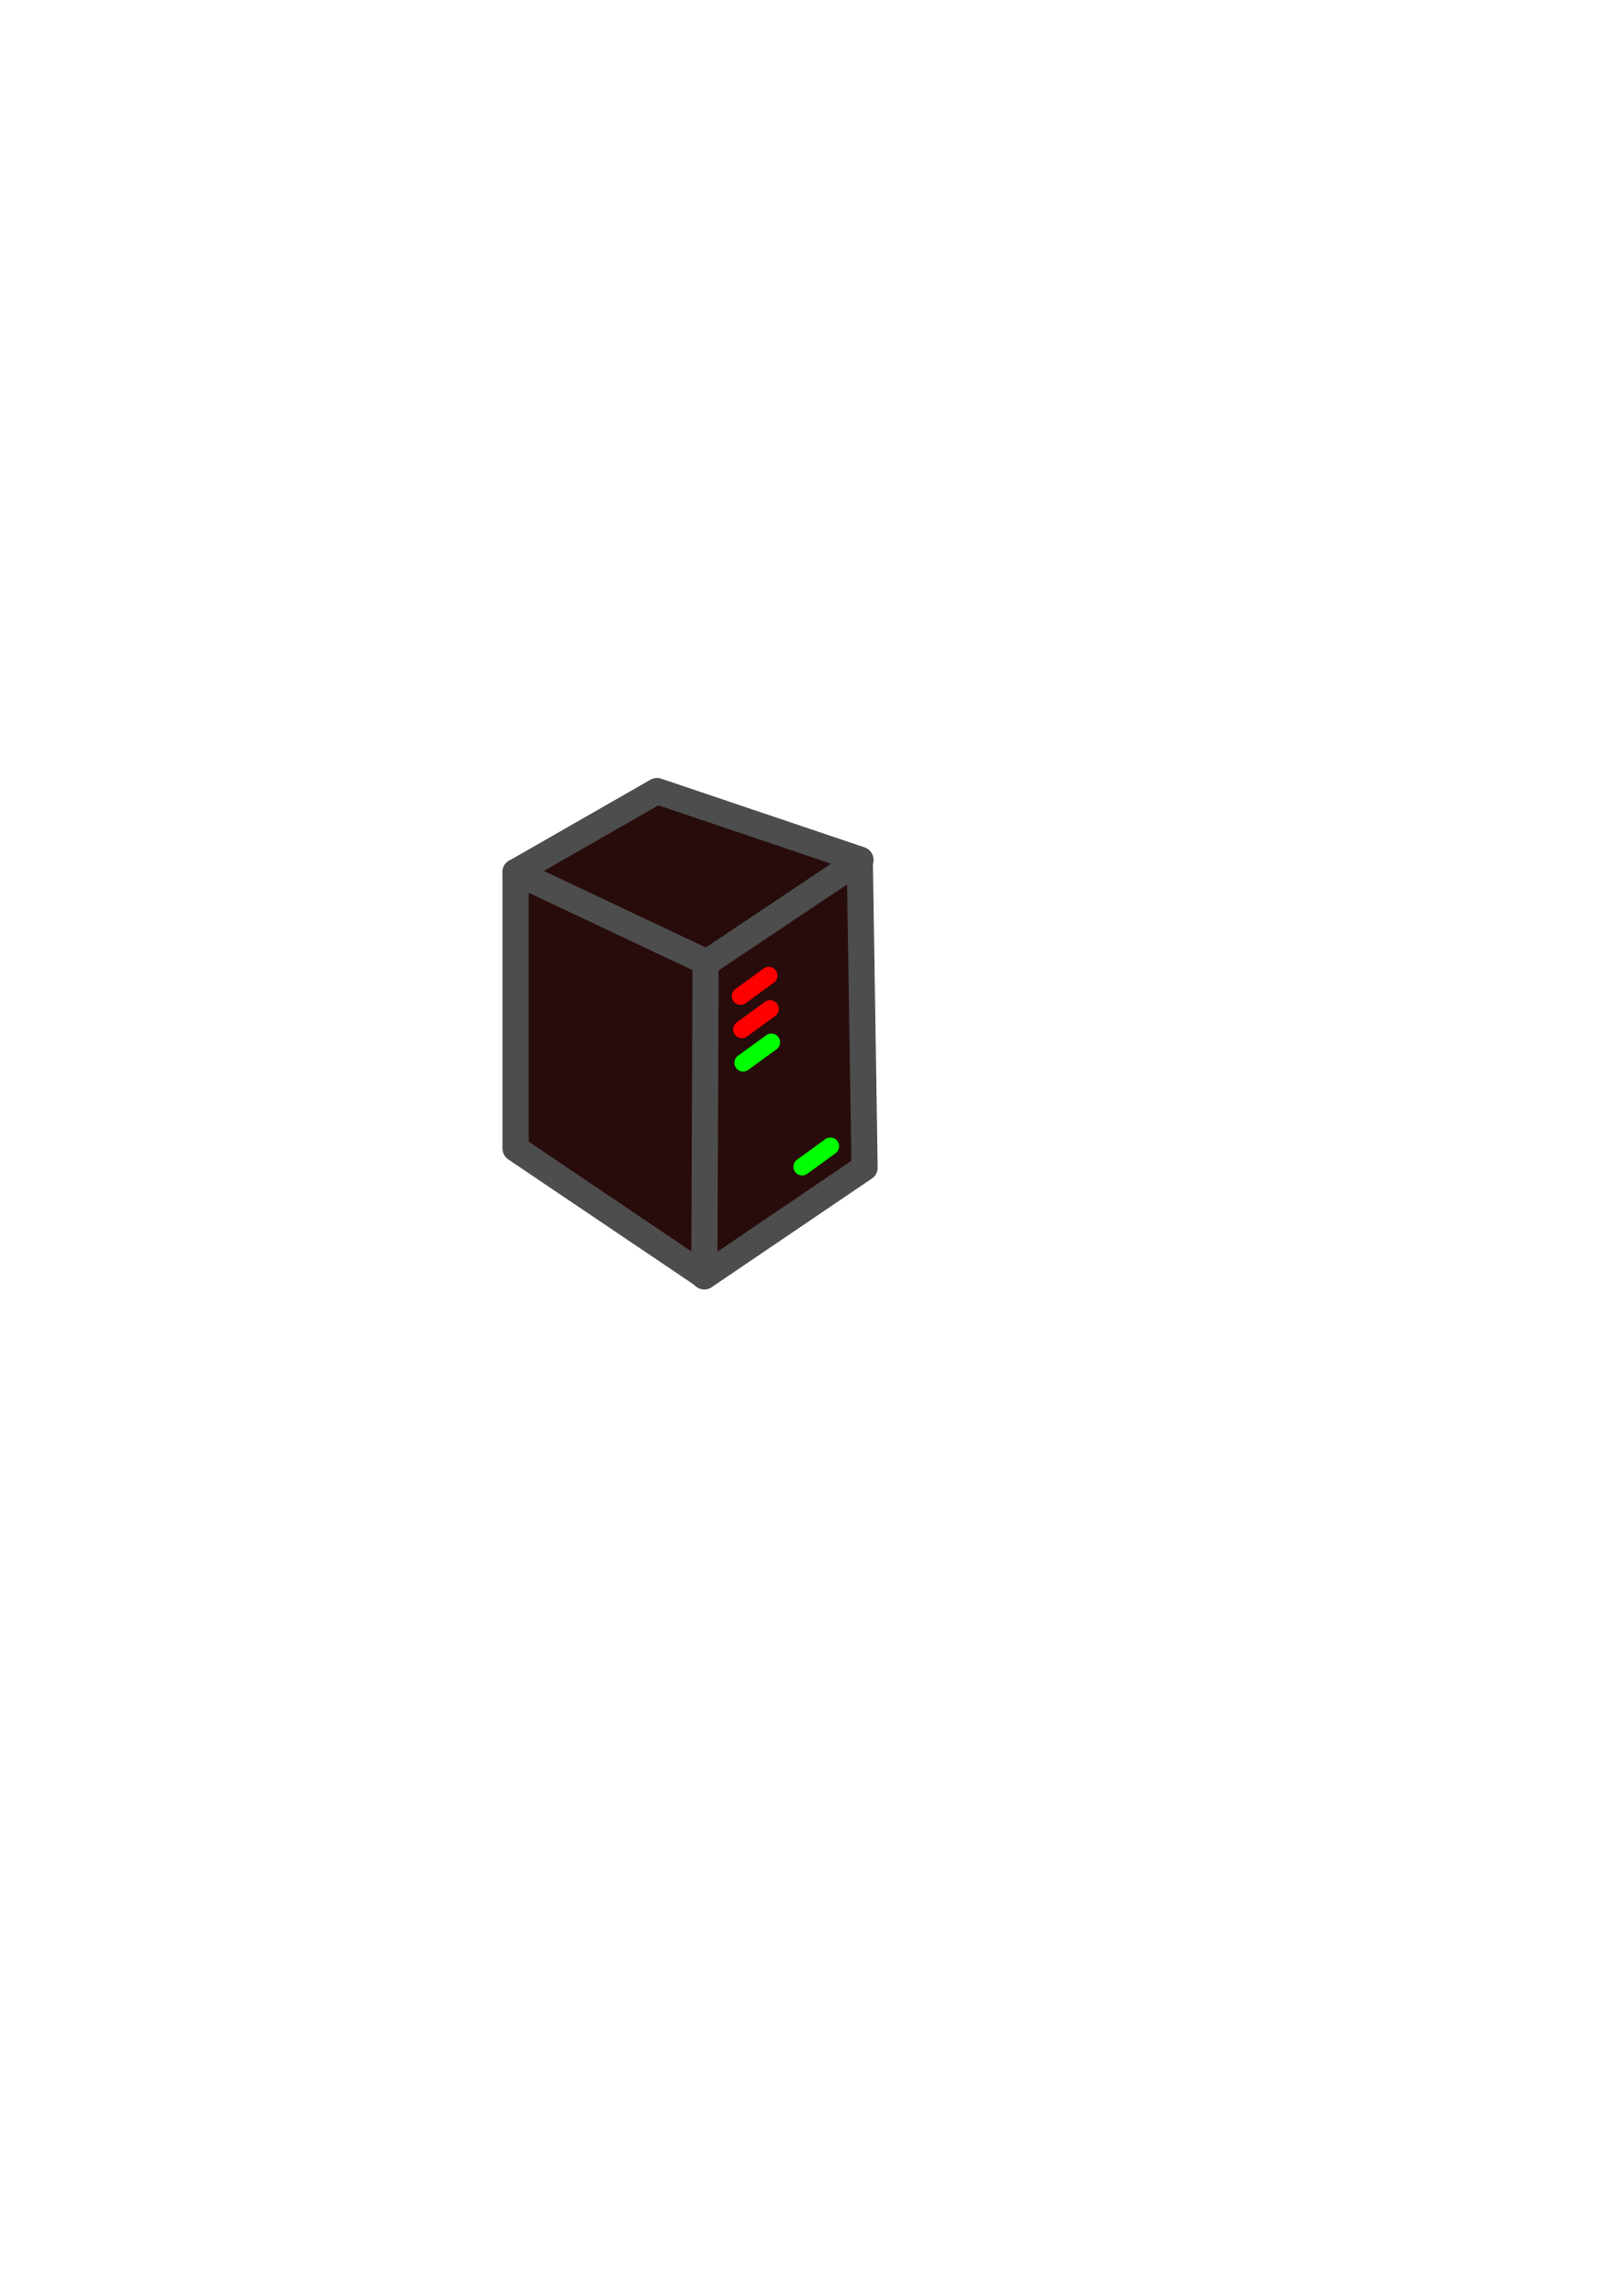
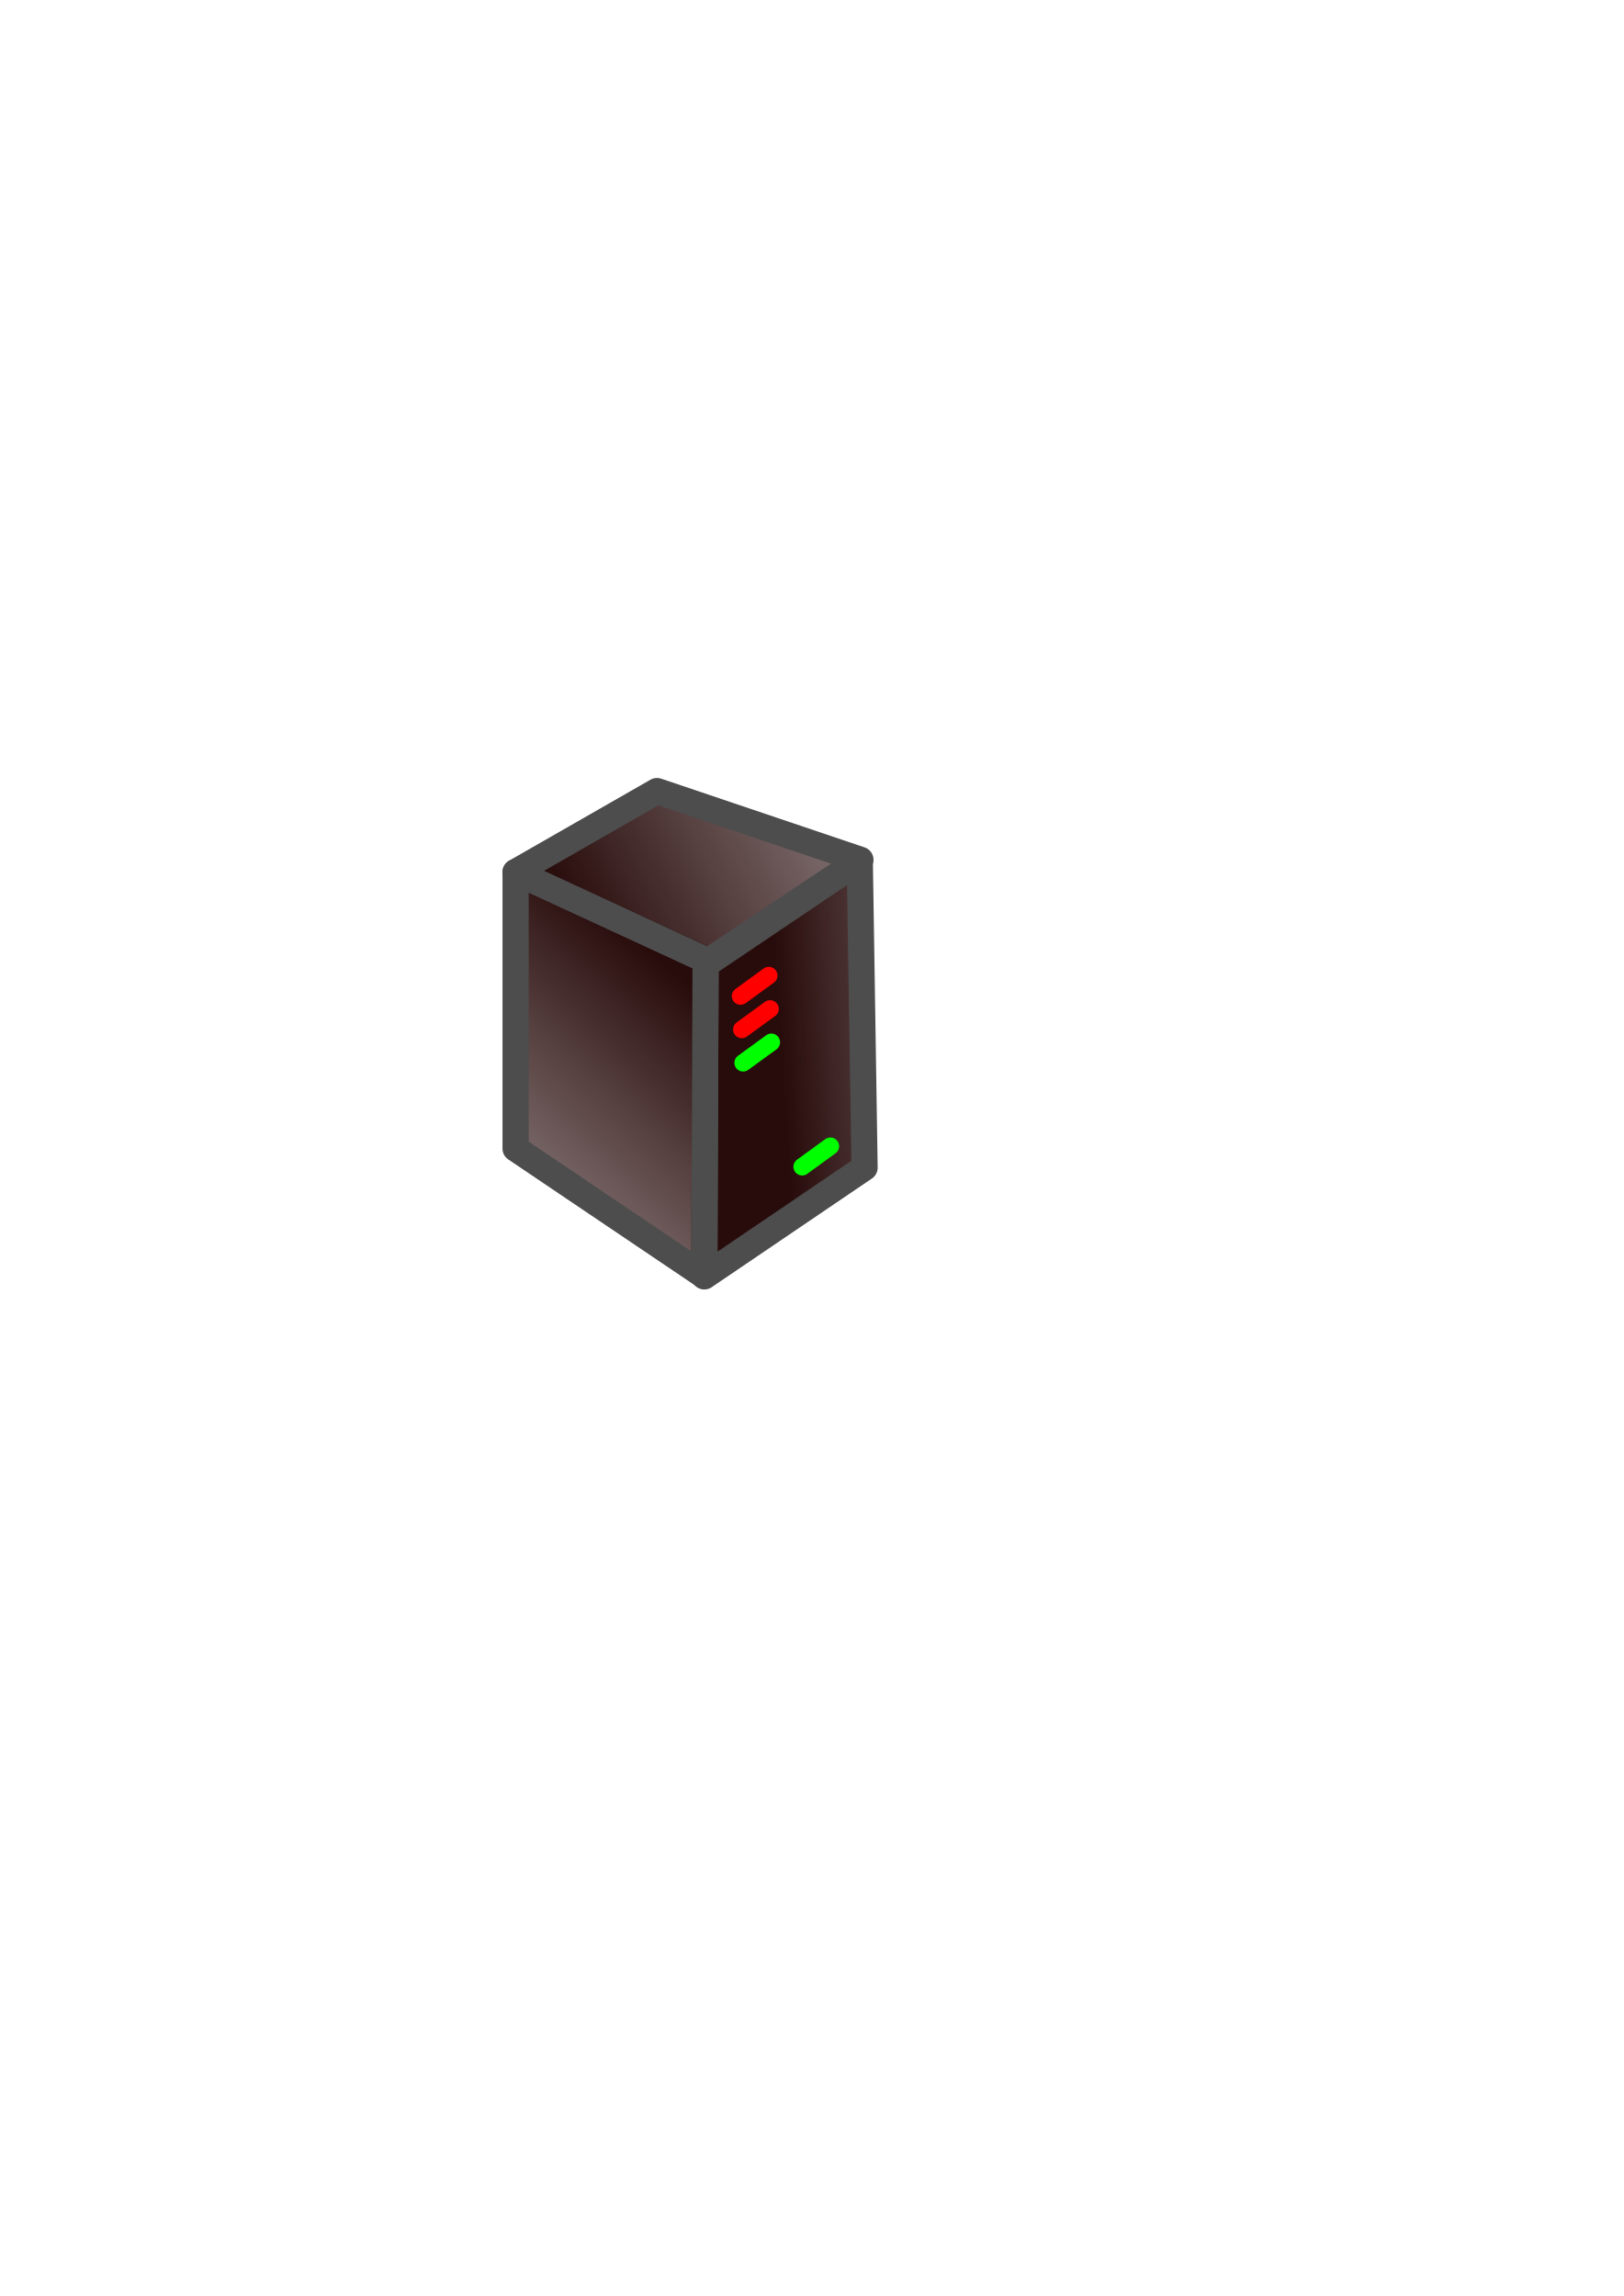
- <svg xmlns="http://www.w3.org/2000/svg" xmlns:ns1="http://www.openswatchbook.org/uri/2009/osb" width="744.094" height="1052.362" id="svg4047" version="1.1">
+ <svg xmlns="http://www.w3.org/2000/svg" xmlns:ns1="http://www.openswatchbook.org/uri/2009/osb" xmlns:xlink="http://www.w3.org/1999/xlink" width="744.094" height="1052.362" id="svg4047" version="1.1">
  <defs id="defs4049">
+     <linearGradient id="linearGradient6220">
+       <stop style="stop-color:#280b0b;stop-opacity:1;" offset="0" id="stop6222" />
+       <stop style="stop-color:#280b0b;stop-opacity:0;" offset="1" id="stop6224" />
+     </linearGradient>
+     <linearGradient id="linearGradient6212">
+       <stop style="stop-color:#280b0b;stop-opacity:1;" offset="0" id="stop6214" />
+       <stop style="stop-color:#280b0b;stop-opacity:0;" offset="1" id="stop6216" />
+     </linearGradient>
+     <linearGradient id="linearGradient6204">
+       <stop style="stop-color:#280b0b;stop-opacity:1;" offset="0" id="stop6206" />
+       <stop style="stop-color:#280b0b;stop-opacity:0;" offset="1" id="stop6208" />
+     </linearGradient>
    <linearGradient id="linearGradient6065" ns1:paint="solid">
      <stop style="stop-color:#ffffff;stop-opacity:1;" offset="0" id="stop6067" />
    </linearGradient>
+     <linearGradient xlink:href="#linearGradient6204" id="linearGradient6210" x1="310.27" y1="446.391" x2="115.851" y2="662.246" gradientUnits="userSpaceOnUse" />
+     <linearGradient xlink:href="#linearGradient6212" id="linearGradient6218" x1="254.402" y1="409.514" x2="532.052" y2="261.885" gradientUnits="userSpaceOnUse" />
+     <linearGradient xlink:href="#linearGradient6220" id="linearGradient6226" x1="358.525" y1="490.352" x2="581.599" y2="475.06" gradientUnits="userSpaceOnUse" />
  </defs>
  <g id="layer1">
-     <path style="fill:#280b0b;stroke:#4d4d4d;stroke-width:12;stroke-linecap:butt;stroke-linejoin:round;stroke-miterlimit:4;stroke-opacity:1;stroke-dasharray:none" d="m 322.178,438.622 0.588,146.402 73.444,-49.825 -2.199,-140.695 z" id="path6121" />
-     <path style="fill:#280b0b;stroke:#4d4d4d;stroke-width:12;stroke-linecap:butt;stroke-linejoin:round;stroke-miterlimit:4;stroke-opacity:1;stroke-dasharray:none" d="m 323.354,439.867 -87.074,-40.132 0,126.715 86.486,58.351 z" id="path6123" />
-     <path style="fill:#280b0b;stroke:#4d4d4d;stroke-width:12;stroke-linecap:butt;stroke-linejoin:round;stroke-miterlimit:4;stroke-opacity:1;stroke-dasharray:none" d="m 236.287,399.691 64.779,-37.114 93.238,31.499 -70.337,47.081 z" id="path6125" />
+     <path style="fill:url(#linearGradient6226);fill-opacity:1;stroke:#4d4d4d;stroke-width:12;stroke-linecap:butt;stroke-linejoin:round;stroke-miterlimit:4;stroke-opacity:1;stroke-dasharray:none" d="m 323.354,442.151 -0.588,142.873 73.444,-49.825 -2.199,-140.695 z" id="path6121" />
+     <path style="fill:url(#linearGradient6210);stroke:#4d4d4d;stroke-width:12;stroke-linecap:butt;stroke-linejoin:round;stroke-miterlimit:4;stroke-opacity:1;stroke-dasharray:none;fill-opacity:1" d="m 323.354,439.867 -87.074,-40.132 0,126.715 86.486,58.351 z" id="path6123" />
+     <path style="fill:url(#linearGradient6218);fill-opacity:1;stroke:#4d4d4d;stroke-width:12;stroke-linecap:butt;stroke-linejoin:round;stroke-miterlimit:4;stroke-opacity:1;stroke-dasharray:none" d="m 236.287,399.691 64.779,-37.114 93.238,31.499 -69.748,46.493 z" id="path6125" />
    <path style="fill:none;stroke:#ff0000;stroke-width:8;stroke-linecap:round;stroke-linejoin:miter;stroke-miterlimit:4;stroke-opacity:1;stroke-dasharray:none" d="m 339.37,456.553 12.94,-9.411" id="path6127" />
    <path style="fill:none;stroke:#ff0000;stroke-width:8;stroke-linecap:round;stroke-linejoin:miter;stroke-miterlimit:4;stroke-opacity:1;stroke-dasharray:none" d="m 339.958,471.846 12.94,-9.411" id="path6127-4" />
    <path style="fill:none;stroke:#00ff00;stroke-width:8;stroke-linecap:round;stroke-linejoin:miter;stroke-miterlimit:4;stroke-opacity:1;stroke-dasharray:none" d="m 340.546,487.138 12.94,-9.411" id="path6127-4-9" />
    <path style="fill:none;stroke:#00ff00;stroke-width:8;stroke-linecap:round;stroke-linejoin:miter;stroke-miterlimit:4;stroke-opacity:1;stroke-dasharray:none" d="m 367.602,534.779 12.94,-9.411" id="path6127-4-9-1" />
    <rect style="color:#000000;fill:#ff0000;fill-opacity:0;fill-rule:nonzero;stroke:none;stroke-width:8;stroke-linecap:round;stroke-linejoin:round;stroke-miterlimit:4;stroke-opacity:1;stroke-dasharray:none;stroke-dashoffset:0;marker:none;visibility:visible;display:inline;overflow:visible;enable-background:accumulate" id="rect6202" width="255.263" height="255.263" x="188.212" y="346.567" />
  </g>
</svg>
